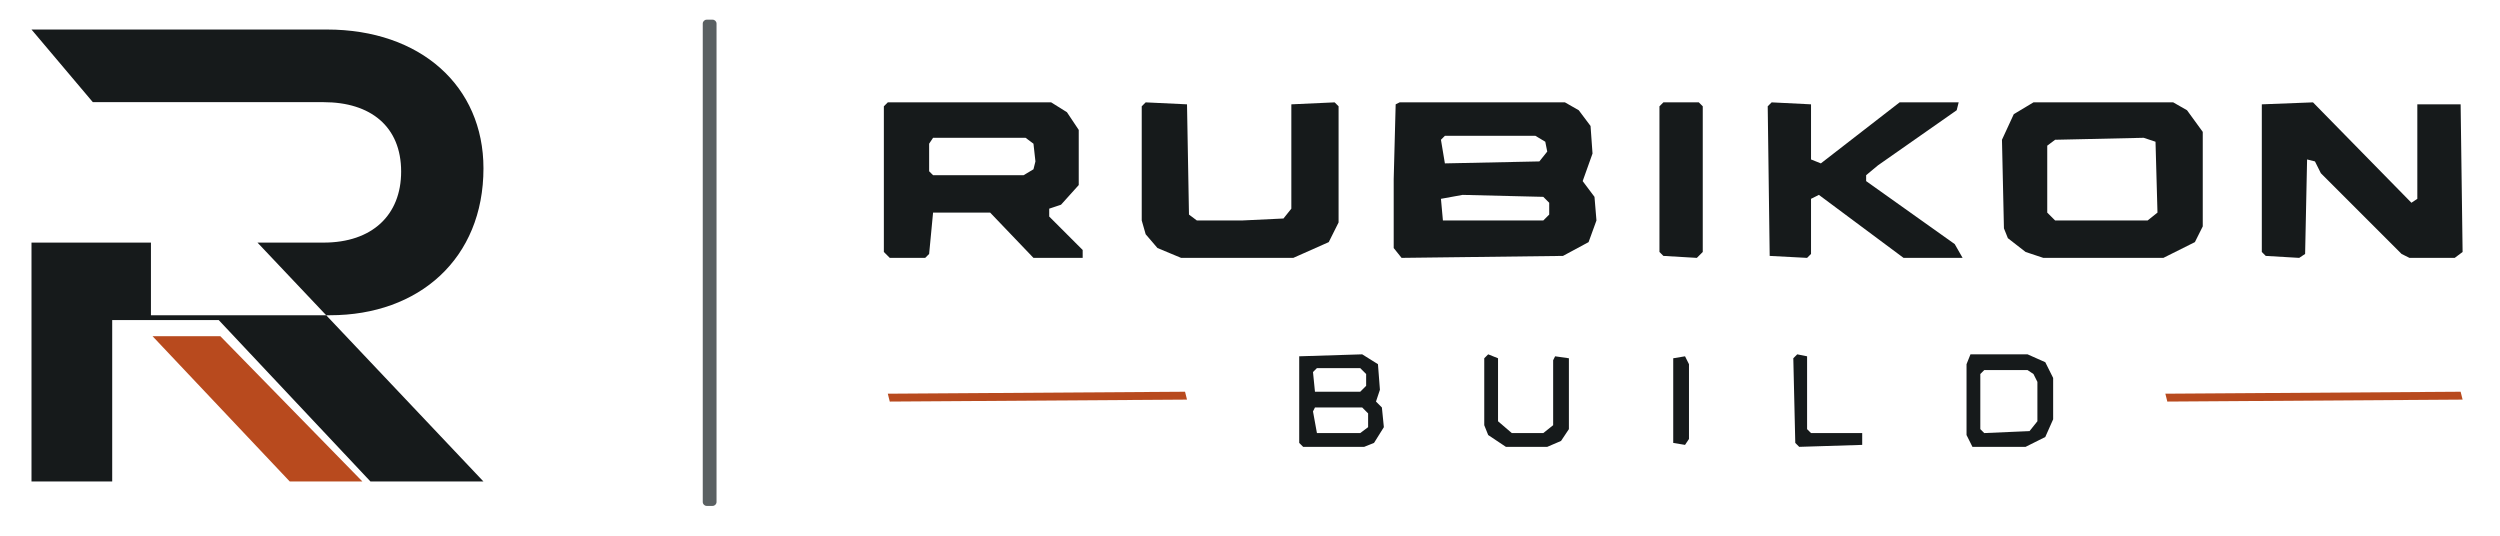
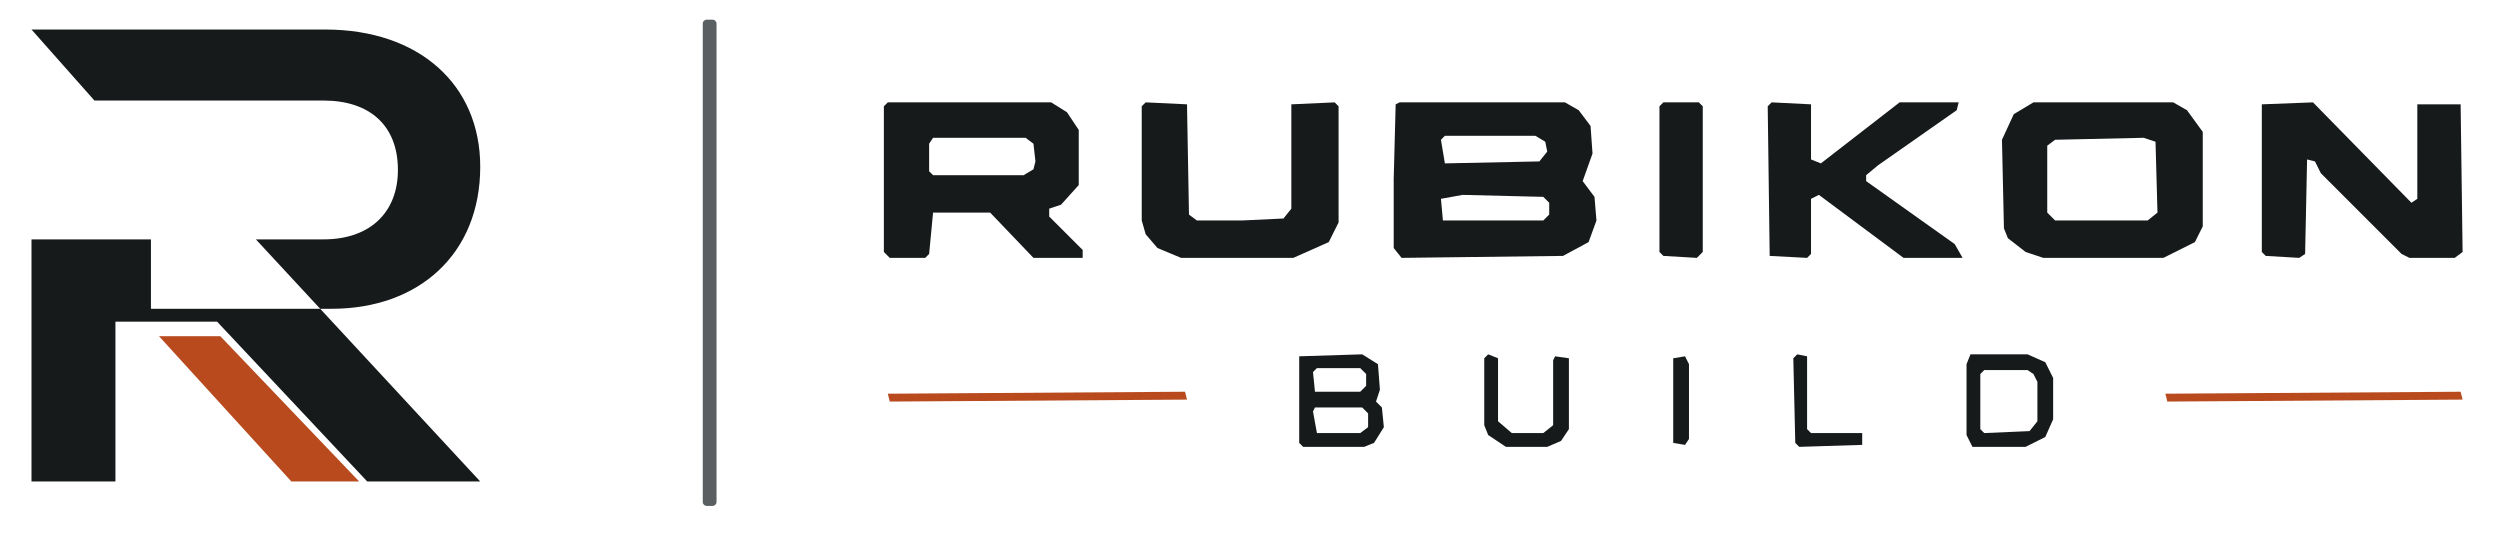
<svg xmlns="http://www.w3.org/2000/svg" width="1270" height="272" viewBox="72 88 1270 272" fill-rule="evenodd" role="img" aria-label="RUBIKON BUILD">
  <g transform="translate(88 103) scale(.82)">
-     <path fill="#161A1B" d="M0 0H183C241 0 280 35 280 86C280 142 240 177 185 177H74V132H181C211 132 229 115 229 88C229 60 210 45 181 45H38ZM0 132H140L280 280H210L116 180H50V280H0Z" />
-     <path fill="#B84A1E" d="M75 190H117L205 280H160Z" />
+     <path fill="#161A1B" d="M0 0H182C240 0 278 34 278 85C278 139 240 173 186 173H74V130H181C210 130 227 113 227 87C227 59 209 44 181 44H39ZM0 130H139L278 280H208L115 181H52V280H0Z" />
+     <path fill="#B84A1E" d="M79 190H117L203 280H161Z" />
  </g>
  <rect x="429" y="98" width="7" height="247" rx="2" fill="#5A6062" />
  <path fill="#161A1B" d="M521 142L523 140L606 140L614 145L620 154L620 182L611 192L605 194L605 198L622 215L622 219L597 219L575 196L546 196L544 217L542 219L524 219L521 216ZM544 161L544 175L546 177L592 177L597 174L598 170L597 161L593 158L546 158ZM652 142L654 140L675 141L676 197L680 200L703 200L724 199L728 194L728 141L750 140L752 142L752 201L747 211L729 219L672 219L660 214L654 207L652 200ZM732 269L764 268L772 273L773 286L771 292L774 295L775 305L770 313L765 315L734 315L732 313ZM739 277L740 287L763 287L766 284L766 278L763 275L741 275ZM739 297L741 308L763 308L767 305L767 298L764 295L740 295ZM780 179L781 141L783 140L867 140L874 144L880 152L881 166L876 180L882 188L883 200L879 211L866 218L784 219L780 214ZM804 159L806 171L854 170L858 165L857 160L852 157L806 157ZM804 189L805 200L856 200L859 197L859 191L856 188L815 187ZM826 270L828 268L833 270L833 302L840 308L856 308L861 304L861 271L862 269L869 270L869 306L865 312L858 315L837 315L828 309L826 304ZM915 142L917 140L935 140L937 142L937 216L934 219L917 218L915 216ZM922 270L928 269L930 273L930 311L928 314L922 313ZM970 142L972 140L992 141L992 169L997 171L1037 140L1067 140L1066 144L1026 172L1020 177L1020 180L1065 212L1069 219L1039 219L996 187L992 189L992 217L990 219L971 218ZM983 270L985 268L990 269L990 306L992 308L1018 308L1018 314L986 315L984 313ZM1071 273L1073 268L1102 268L1111 272L1115 280L1115 301L1111 310L1101 315L1074 315L1071 309ZM1078 278L1078 306L1080 308L1103 307L1107 302L1107 282L1105 278L1102 276L1080 276ZM1089 159L1095 146L1105 140L1176 140L1183 144L1191 155L1191 203L1187 211L1171 219L1110 219L1101 216L1092 209L1090 204ZM1112 162L1112 196L1116 200L1163 200L1168 196L1167 160L1161 158L1116 159ZM1221 141L1247 140L1297 191L1300 189L1300 141L1322 141L1323 216L1319 219L1296 219L1292 217L1251 176L1248 170L1244 169L1243 217L1240 219L1223 218L1221 216Z" />
  <path fill="#B84A1E" d="M523 288L674 287L675 291L524 292ZM1172 288L1322 287L1323 291L1173 292Z" />
</svg>
